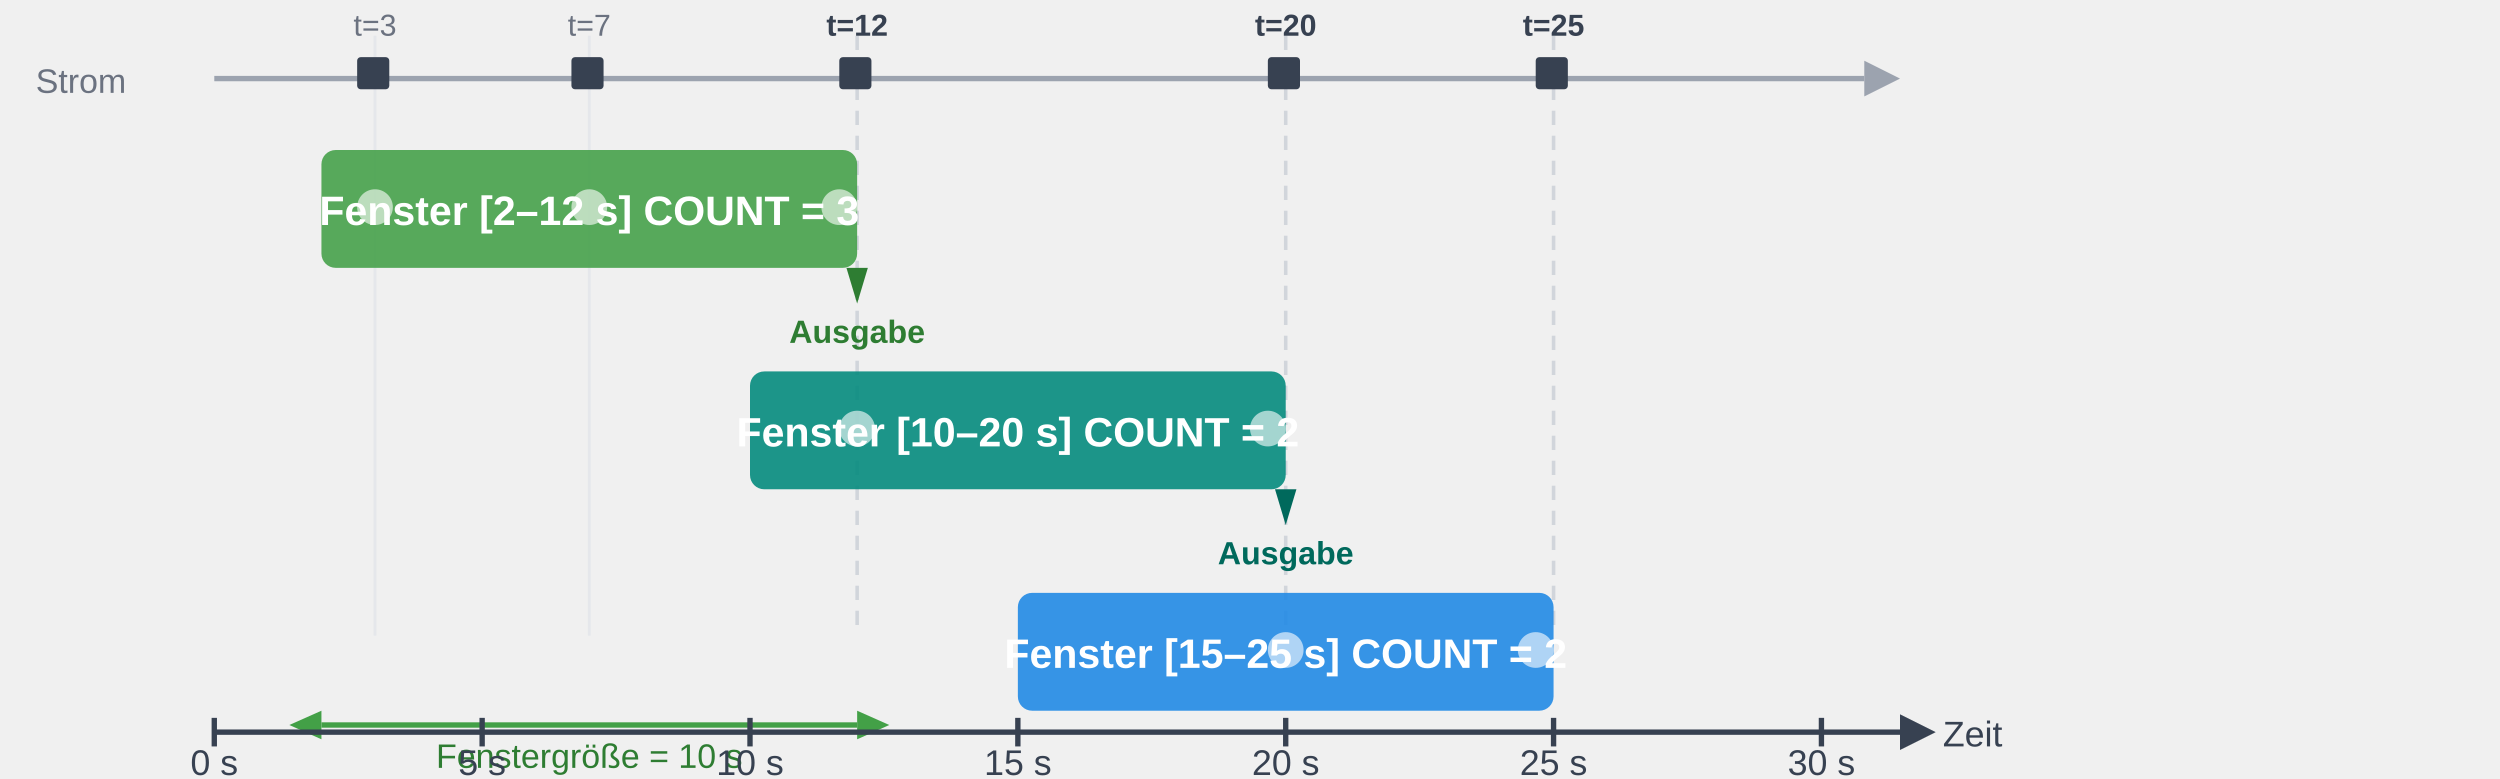
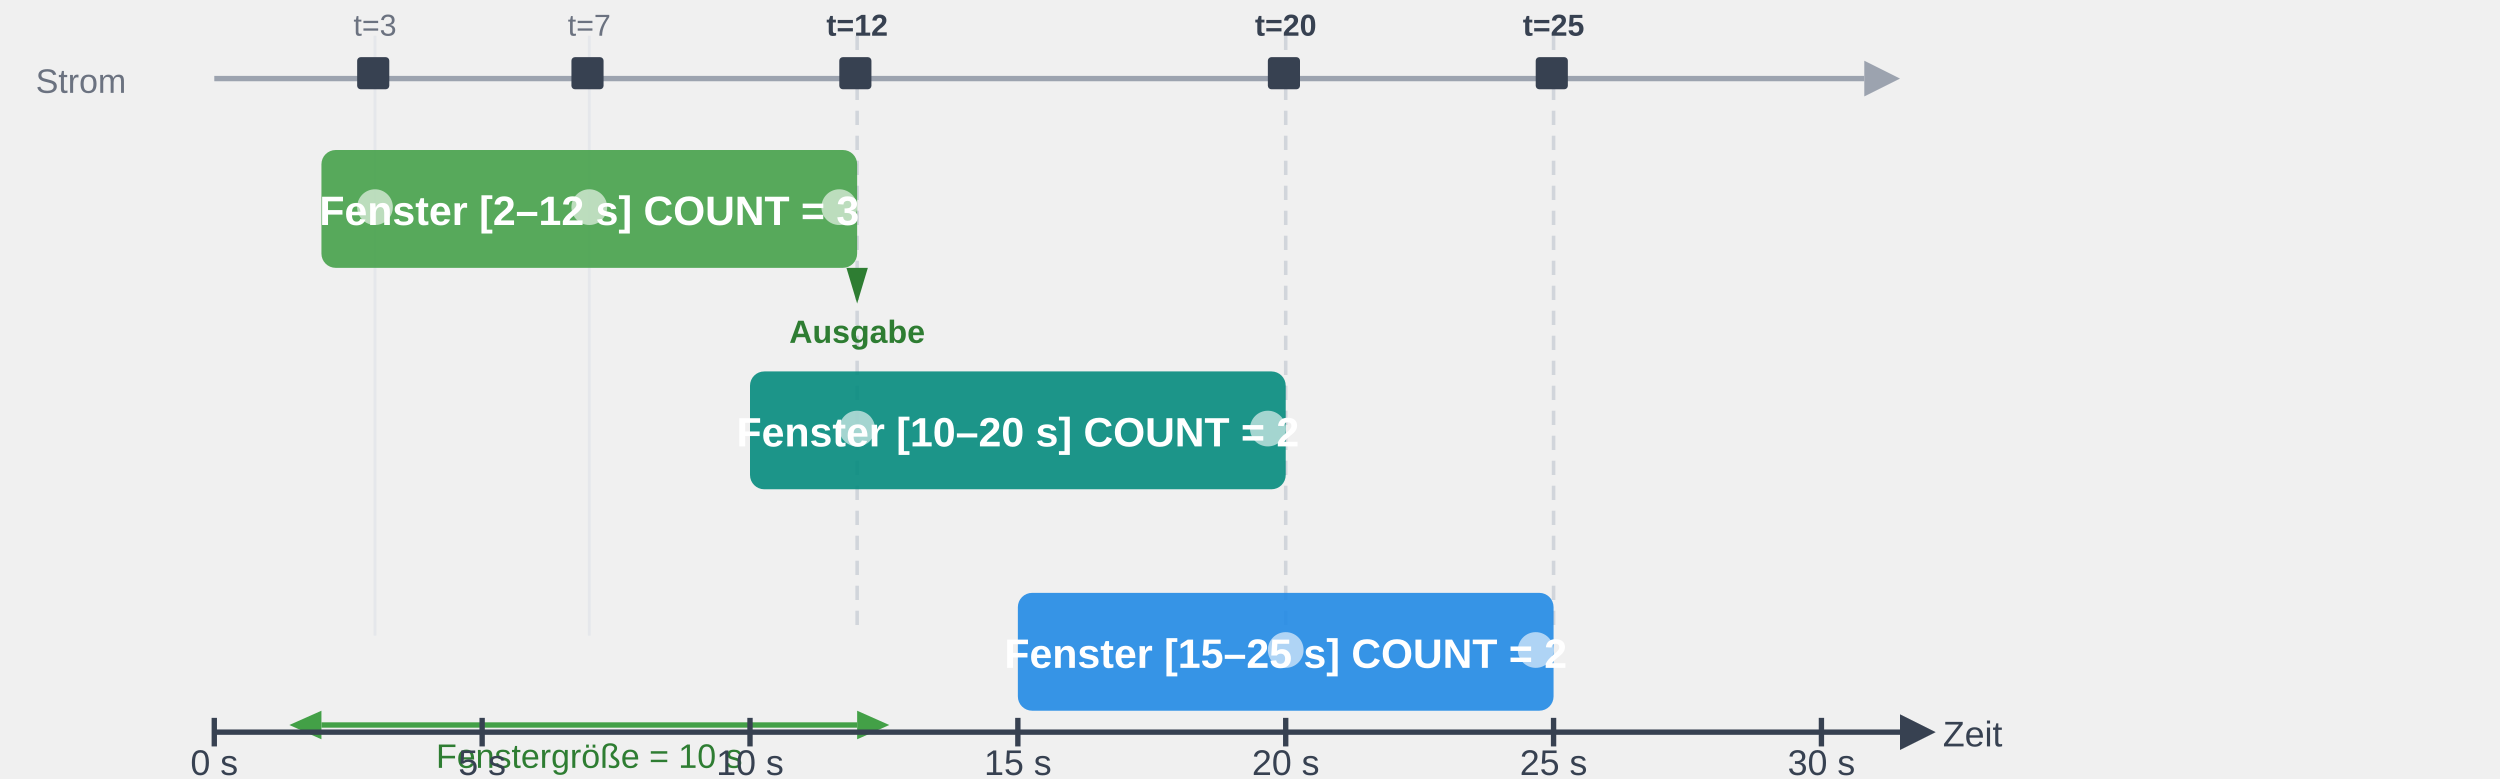
<svg xmlns="http://www.w3.org/2000/svg" viewBox="0 0 700 218" font-family="Arial, sans-serif">
  <line x1="105" y1="10" x2="105" y2="178" stroke="#e5e7eb" stroke-width="0.8" />
  <line x1="165" y1="10" x2="165" y2="178" stroke="#e5e7eb" stroke-width="0.8" />
  <line x1="240" y1="10" x2="240" y2="178" stroke="#d1d5db" stroke-width="1" stroke-dasharray="4,3" />
  <line x1="360" y1="10" x2="360" y2="178" stroke="#d1d5db" stroke-width="1" stroke-dasharray="4,3" />
  <line x1="435" y1="10" x2="435" y2="178" stroke="#d1d5db" stroke-width="1" stroke-dasharray="4,3" />
  <line x1="60" y1="22" x2="522" y2="22" stroke="#9ca3af" stroke-width="1.5" />
  <polygon points="522,17 532,22 522,27" fill="#9ca3af" />
  <text x="10" y="26" font-size="9.5" fill="#6b7280">Strom</text>
  <rect x="100" y="16" width="9" height="9" fill="#374151" rx="1" />
  <rect x="160" y="16" width="9" height="9" fill="#374151" rx="1" />
  <rect x="235" y="16" width="9" height="9" fill="#374151" rx="1" />
  <rect x="355" y="16" width="9" height="9" fill="#374151" rx="1" />
  <rect x="430" y="16" width="9" height="9" fill="#374151" rx="1" />
  <text x="105" y="10" text-anchor="middle" font-size="8.5" fill="#6b7280">t=3</text>
  <text x="165" y="10" text-anchor="middle" font-size="8.5" fill="#6b7280">t=7</text>
  <text x="240" y="10" text-anchor="middle" font-size="8.5" fill="#374151" font-weight="bold">t=12</text>
  <text x="360" y="10" text-anchor="middle" font-size="8.5" fill="#374151" font-weight="bold">t=20</text>
  <text x="435" y="10" text-anchor="middle" font-size="8.5" fill="#374151" font-weight="bold">t=25</text>
  <rect x="90" y="42" width="150" height="33" fill="#43a047" rx="4" opacity="0.88" />
  <text x="165" y="63" text-anchor="middle" font-size="11.5" fill="white" font-weight="bold">Fenster [2–12 s]   COUNT = 3</text>
  <circle cx="105" cy="58" r="5" fill="white" opacity="0.6" />
  <circle cx="165" cy="58" r="5" fill="white" opacity="0.6" />
  <circle cx="235" cy="58" r="5" fill="white" opacity="0.6" />
  <polygon points="237,75 240,85 243,75" fill="#2e7d32" />
  <text x="240" y="96" text-anchor="middle" font-size="9" fill="#2e7d32" font-weight="bold">Ausgabe</text>
  <rect x="210" y="104" width="150" height="33" fill="#00897b" rx="4" opacity="0.88" />
  <text x="285" y="125" text-anchor="middle" font-size="11.5" fill="white" font-weight="bold">Fenster [10–20 s]   COUNT = 2</text>
  <circle cx="240" cy="120" r="5" fill="white" opacity="0.6" />
  <circle cx="355" cy="120" r="5" fill="white" opacity="0.6" />
-   <polygon points="357,137 360,147 363,137" fill="#00695c" />
-   <text x="360" y="158" text-anchor="middle" font-size="9" fill="#00695c" font-weight="bold">Ausgabe</text>
  <rect x="285" y="166" width="150" height="33" fill="#1e88e5" rx="4" opacity="0.88" />
  <text x="360" y="187" text-anchor="middle" font-size="11.5" fill="white" font-weight="bold">Fenster [15–25 s]   COUNT = 2</text>
  <circle cx="360" cy="182" r="5" fill="white" opacity="0.6" />
  <circle cx="430" cy="182" r="5" fill="white" opacity="0.6" />
  <line x1="90" y1="203" x2="240" y2="203" stroke="#43a047" stroke-width="1.5" />
  <polygon points="90,199 81,203 90,207" fill="#43a047" />
  <polygon points="240,199 249,203 240,207" fill="#43a047" />
  <text x="165" y="215" text-anchor="middle" font-size="9.5" fill="#2e7d32">Fenstergröße = 10 s</text>
  <line x1="60" y1="200" x2="532" y2="200" stroke="#374151" stroke-width="1.5" transform="translate(0,5)" />
  <polygon points="532,200 542,205 532,210" fill="#374151" />
  <line x1="60" y1="201" x2="60" y2="209" stroke="#374151" stroke-width="1.5" />
  <line x1="135" y1="201" x2="135" y2="209" stroke="#374151" stroke-width="1.5" />
  <line x1="210" y1="201" x2="210" y2="209" stroke="#374151" stroke-width="1.5" />
  <line x1="285" y1="201" x2="285" y2="209" stroke="#374151" stroke-width="1.5" />
  <line x1="360" y1="201" x2="360" y2="209" stroke="#374151" stroke-width="1.5" />
  <line x1="435" y1="201" x2="435" y2="209" stroke="#374151" stroke-width="1.5" />
  <line x1="510" y1="201" x2="510" y2="209" stroke="#374151" stroke-width="1.5" />
  <text x="60" y="217" text-anchor="middle" font-size="10" fill="#374151">0 s</text>
  <text x="135" y="217" text-anchor="middle" font-size="10" fill="#374151">5 s</text>
  <text x="210" y="217" text-anchor="middle" font-size="10" fill="#374151">10 s</text>
  <text x="285" y="217" text-anchor="middle" font-size="10" fill="#374151">15 s</text>
  <text x="360" y="217" text-anchor="middle" font-size="10" fill="#374151">20 s</text>
  <text x="435" y="217" text-anchor="middle" font-size="10" fill="#374151">25 s</text>
  <text x="510" y="217" text-anchor="middle" font-size="10" fill="#374151">30 s</text>
  <text x="544" y="209" font-size="10" fill="#374151">Zeit</text>
</svg>
